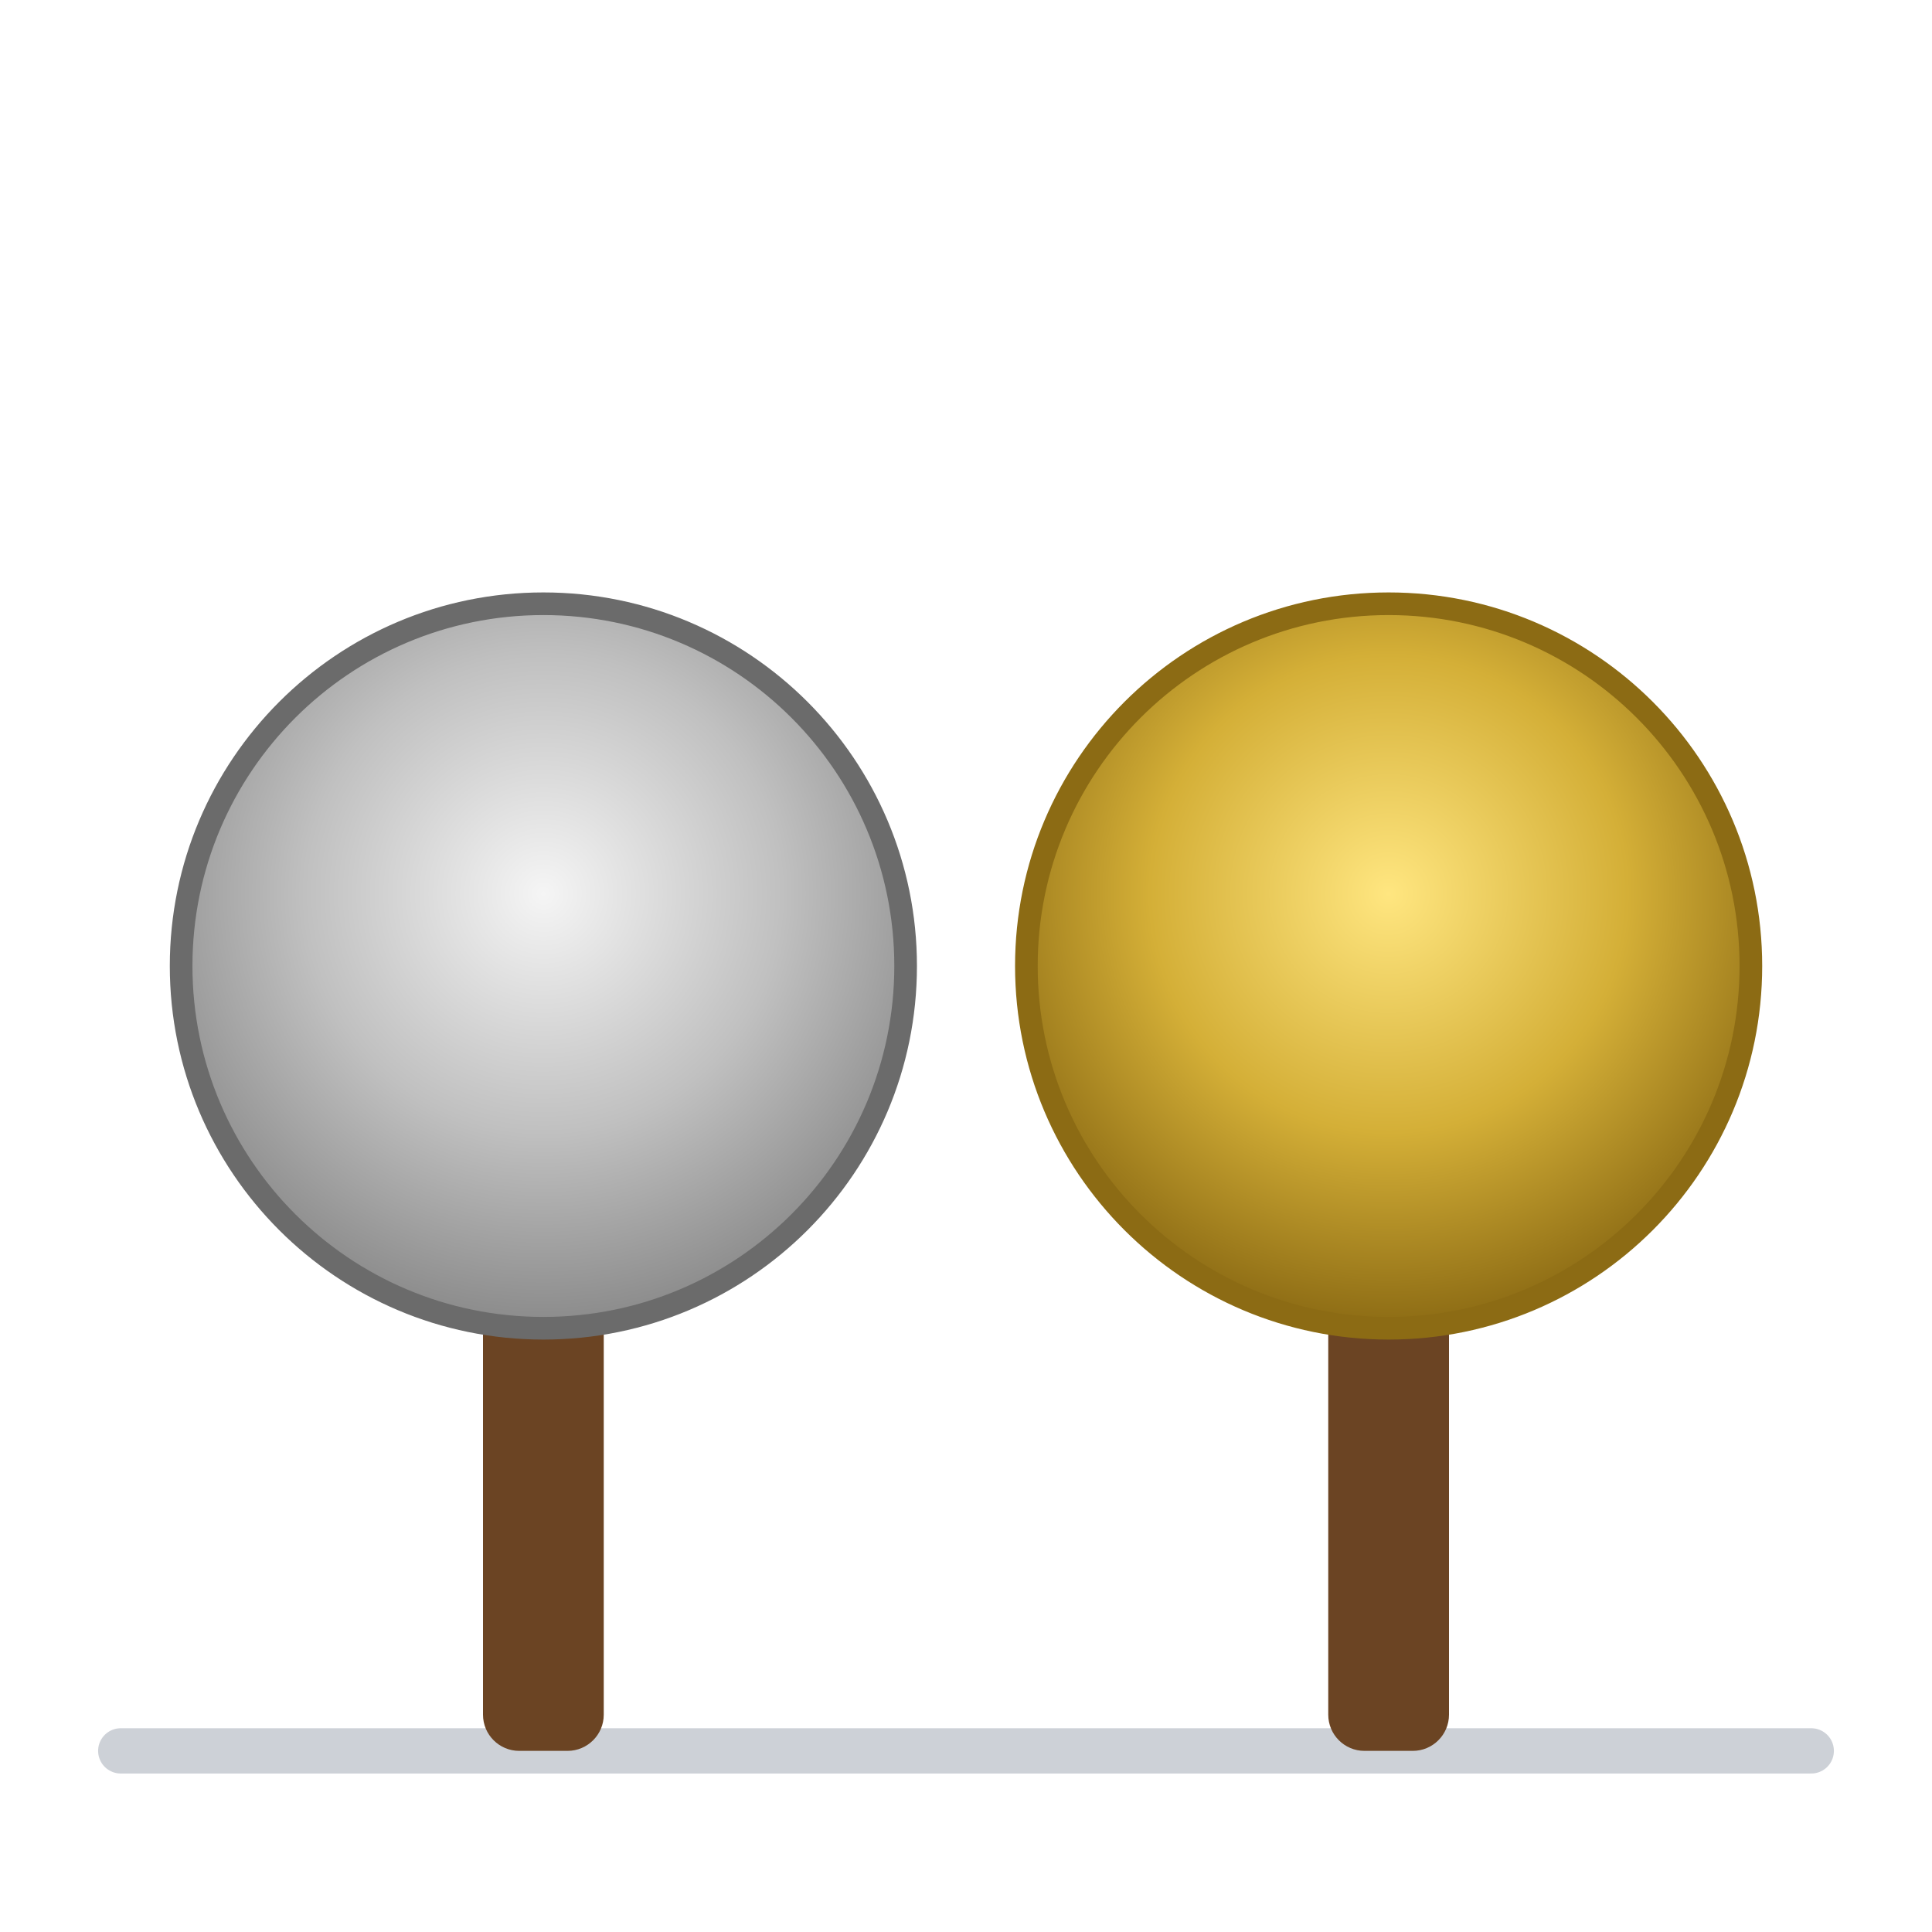
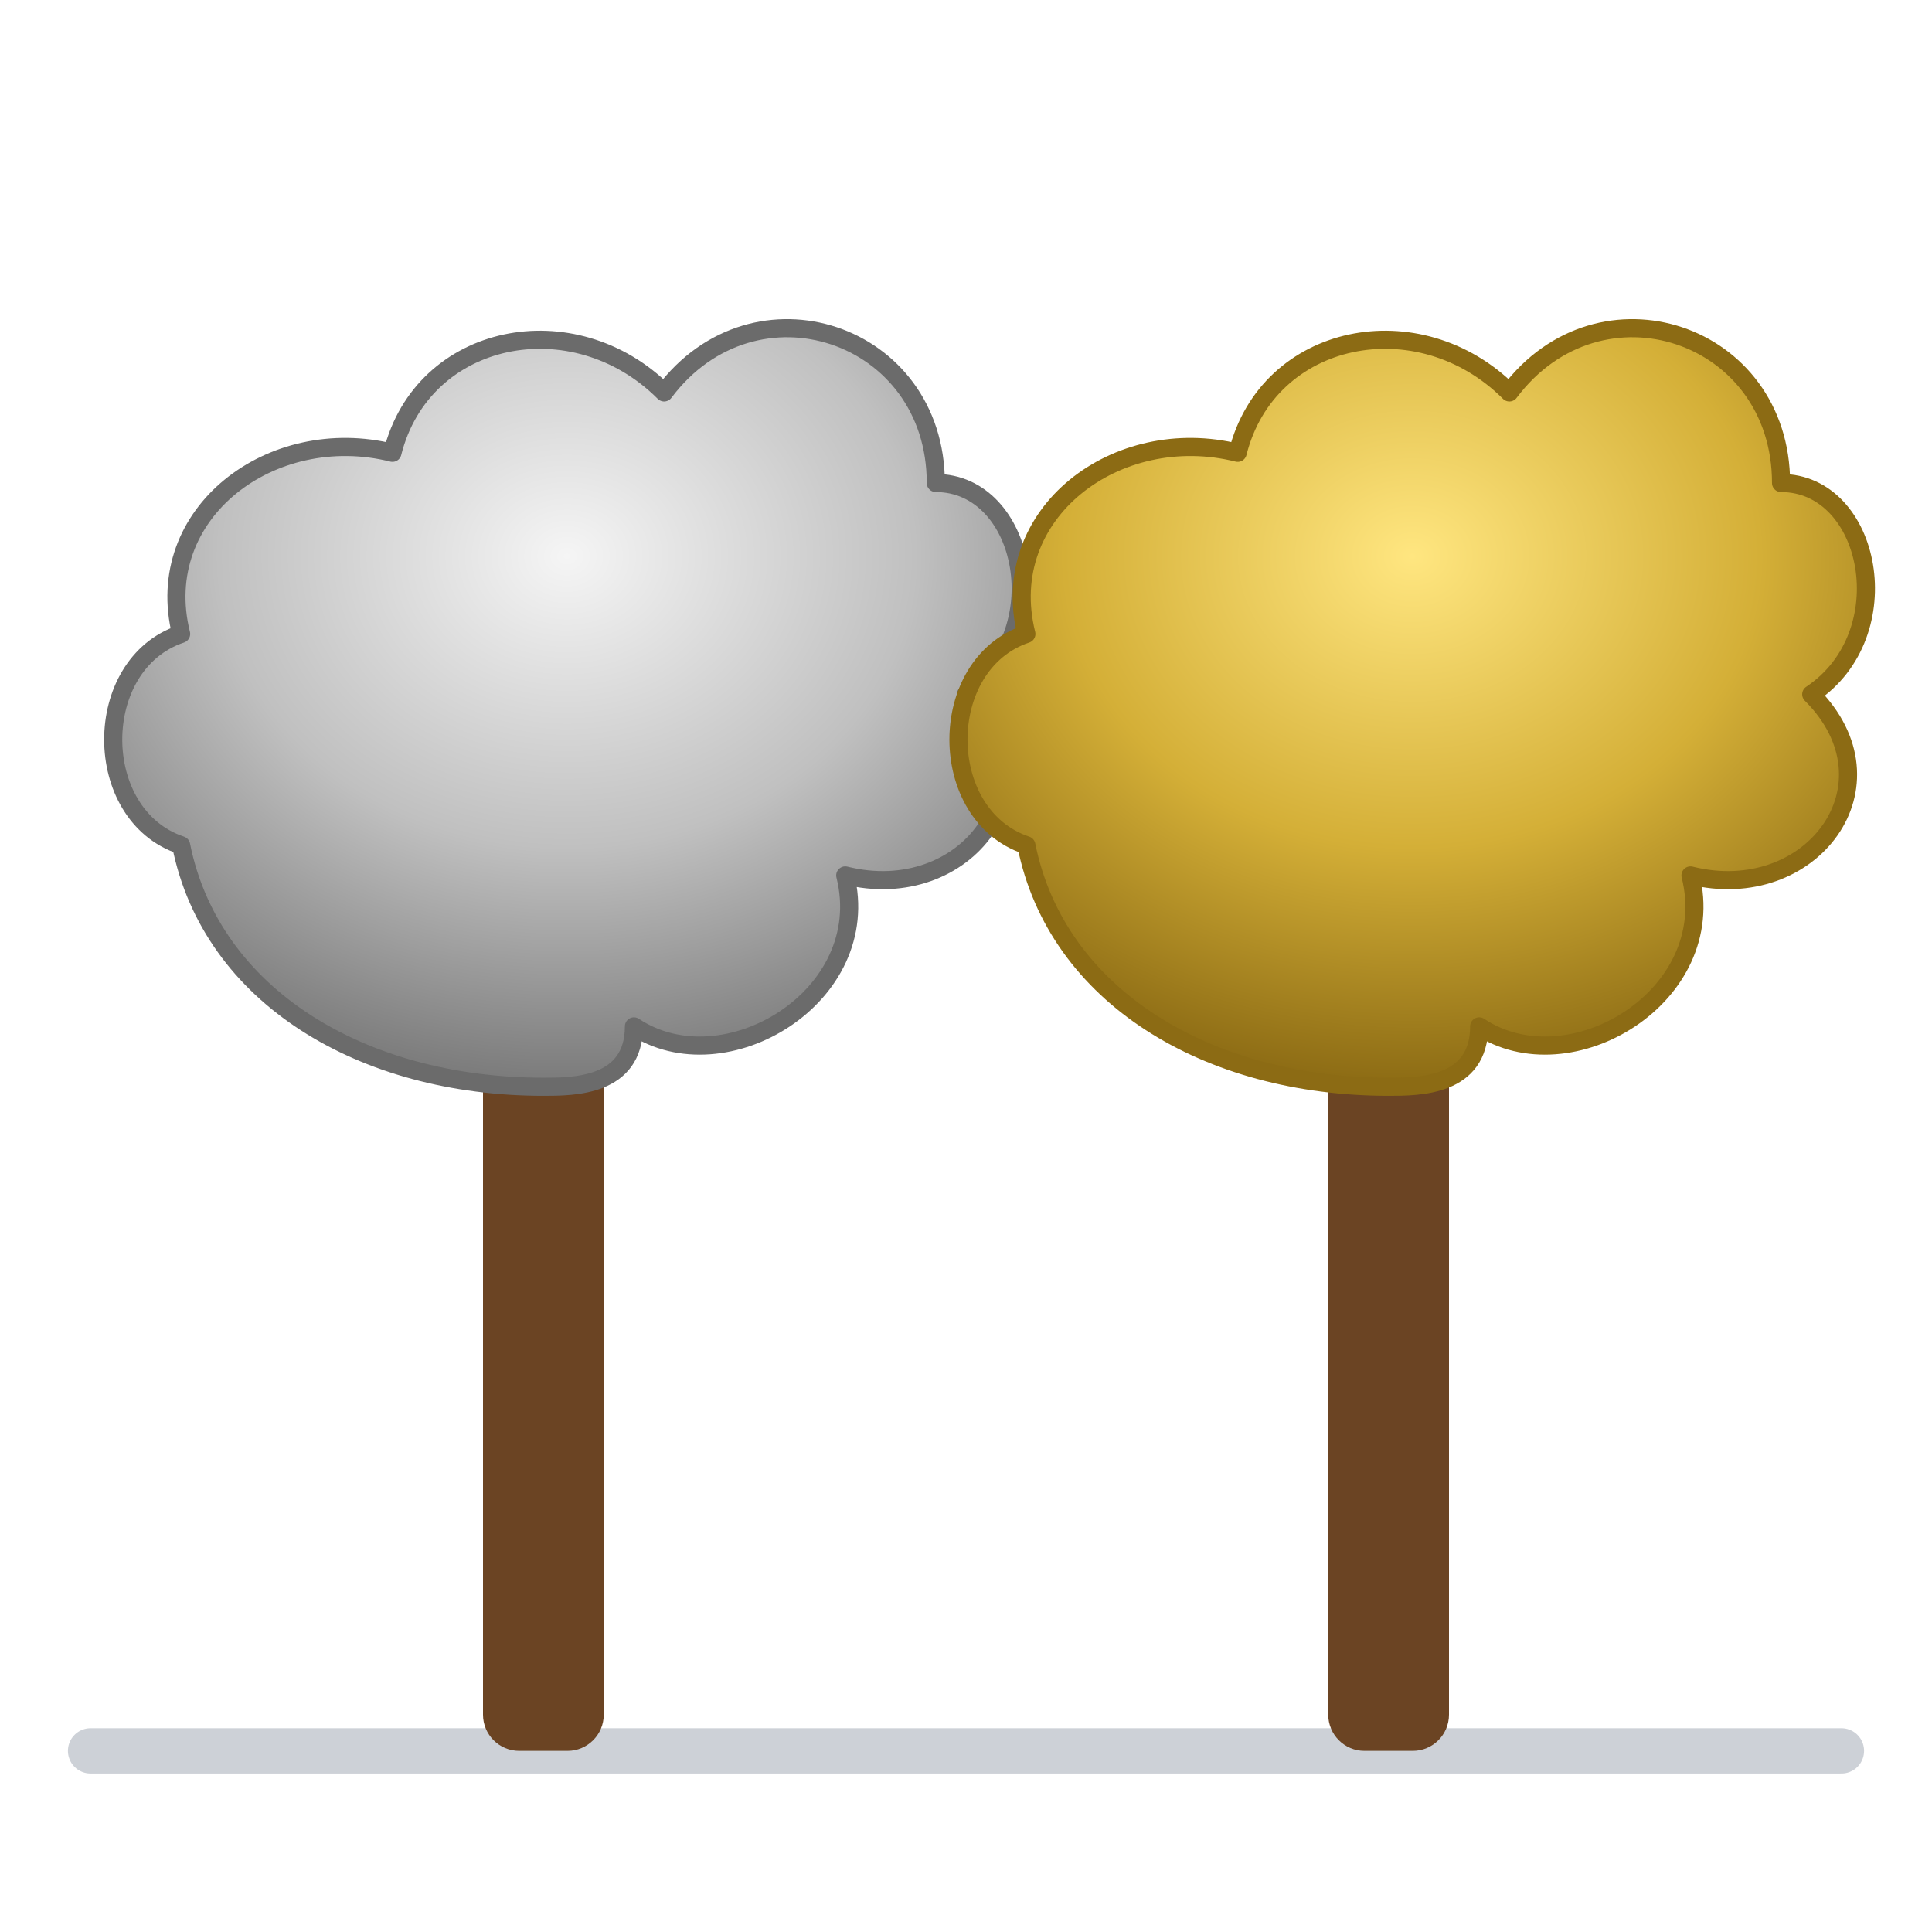
<svg xmlns="http://www.w3.org/2000/svg" viewBox="0 0 64 64" aria-hidden="true">
  <defs>
-     <radialGradient id="silverLeaves" cx="50%" cy="40%" r="60%">
+     <radialGradient id="silverLeaves" cx="50%" cy="30%" r="70%">
      <stop offset="0%" stop-color="#F5F5F5" />
      <stop offset="55%" stop-color="#C0C0C0" />
-       <stop offset="100%" stop-color="#8A8A8A" />
+       <stop offset="100%" stop-color="#7A7A7A" />
    </radialGradient>
-     <radialGradient id="goldLeaves" cx="50%" cy="40%" r="60%">
+     <radialGradient id="goldLeaves" cx="50%" cy="30%" r="70%">
      <stop offset="0%" stop-color="#FFE680" />
      <stop offset="55%" stop-color="#D4AF37" />
      <stop offset="100%" stop-color="#8C6B14" />
    </radialGradient>
  </defs>
-   <line x1="4" y1="58" x2="60" y2="58" stroke="#9CA3AF" stroke-width="1.5" stroke-linecap="round" opacity="0.5" />
-   <rect x="16" y="40" width="4" height="18" rx="1.2" fill="#6B4423" />
-   <circle cx="18" cy="32" r="12" fill="url(#silverLeaves)" stroke="#6B6B6B" stroke-width="0.75" />
-   <rect x="44" y="40" width="4" height="18" rx="1.2" fill="#6B4423" />
-   <circle cx="46" cy="32" r="12" fill="url(#goldLeaves)" stroke="#8C6B14" stroke-width="0.75" />
+   <line x1="3" y1="58" x2="61" y2="58" stroke="#9CA3AF" stroke-width="1.5" stroke-linecap="round" opacity="0.5" />
+   <rect x="16" y="24" width="4" height="34" rx="1.2" fill="#6B4423" />
+   <path d="     M 18 36     C 12 36, 7 33, 6 28     C 3 27, 3 22, 6 21     C 5 17, 9 14, 13 15     C 14 11, 19 10, 22 13     C 25 9, 31 11, 31 16     C 34 16, 35 21, 32 23     C 35 26, 32 30, 28 29     C 29 33, 24 36, 21 34     C 21 36, 19 36, 18 36 Z   " fill="url(#silverLeaves)" stroke="#6B6B6B" stroke-width="0.6" stroke-linejoin="round" />
+   <rect x="44" y="24" width="4" height="34" rx="1.2" fill="#6B4423" />
+   <path d="     M 46 36     C 40 36, 35 33, 34 28     C 31 27, 31 22, 34 21     C 33 17, 37 14, 41 15     C 42 11, 47 10, 50 13     C 53 9, 59 11, 59 16     C 62 16, 63 21, 60 23     C 63 26, 60 30, 56 29     C 57 33, 52 36, 49 34     C 49 36, 47 36, 46 36 Z   " fill="url(#goldLeaves)" stroke="#8C6B14" stroke-width="0.6" stroke-linejoin="round" />
</svg>
